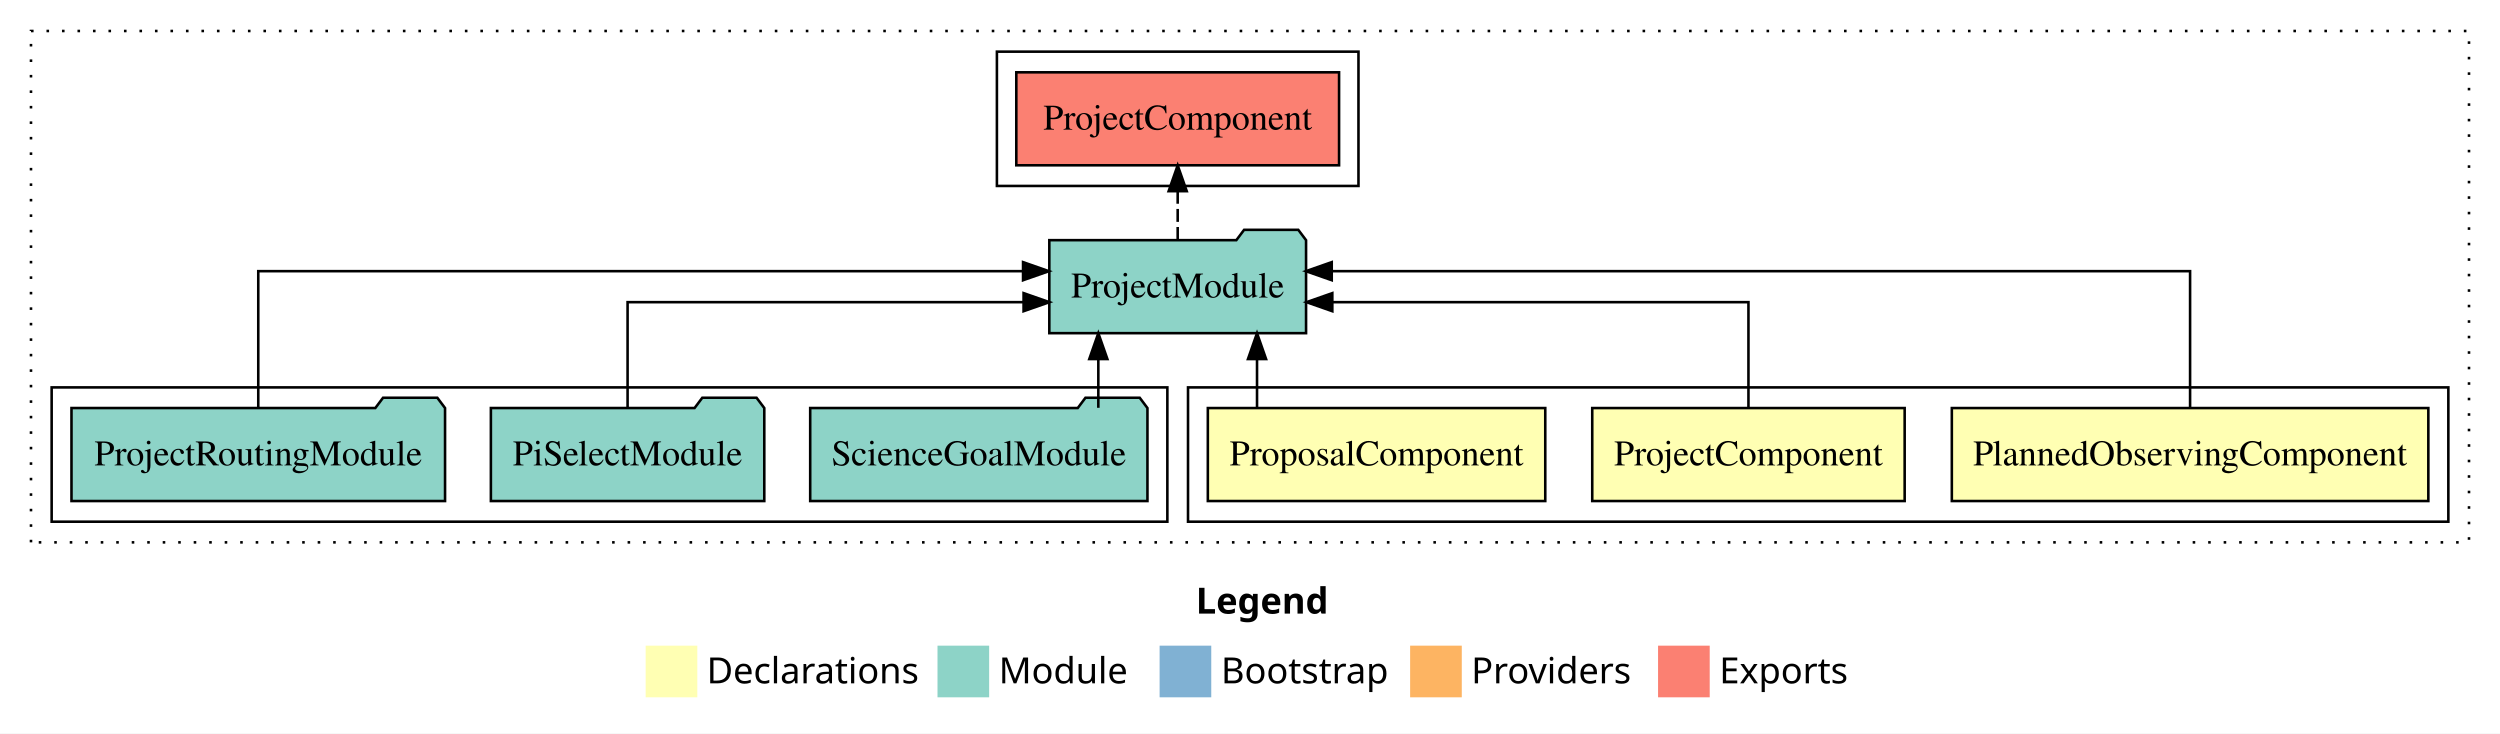
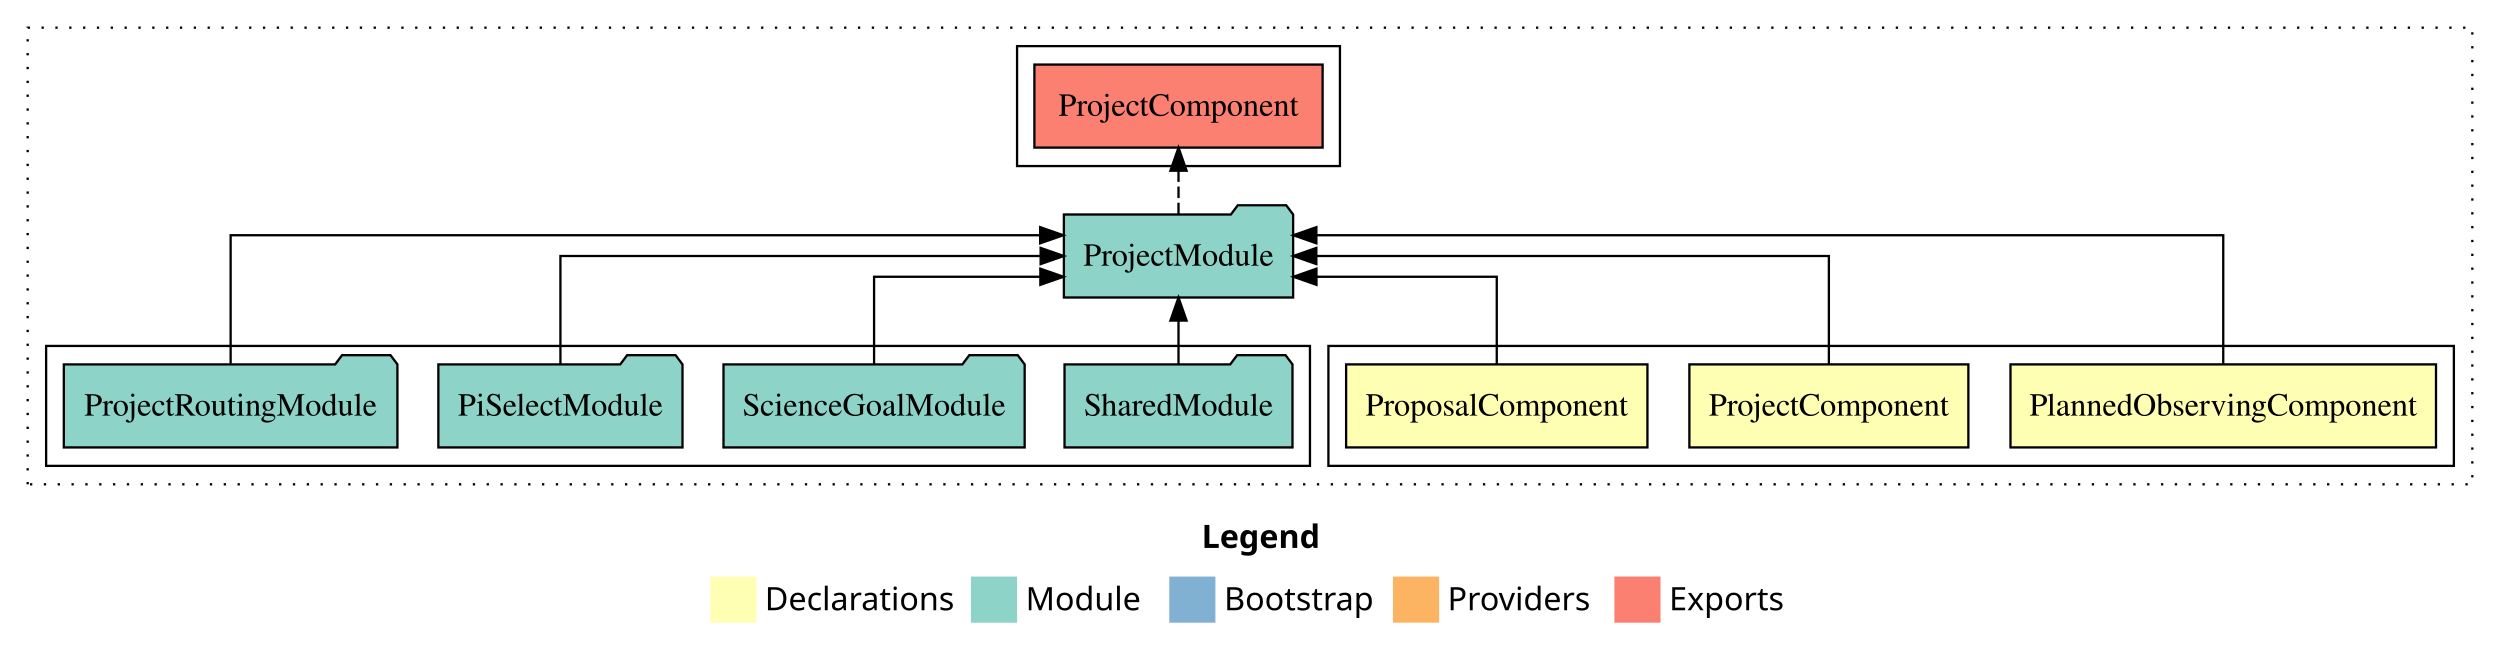
- <svg xmlns="http://www.w3.org/2000/svg" width="968pt" height="284pt" viewBox="0.00 0.00 968.00 284.00">
+ <svg xmlns="http://www.w3.org/2000/svg" width="1084pt" height="284pt" viewBox="0.00 0.00 1084.00 284.00">
  <g id="graph0" class="graph" transform="scale(1 1) rotate(0) translate(4 280)">
-     <polygon fill="#ffffff" stroke="transparent" points="-4,4 -4,-280 964,-280 964,4 -4,4" />
-     <text text-anchor="start" x="459.009" y="-42.4" font-family="sans-serif" font-weight="bold" font-size="14.00" fill="#000000">Legend</text>
-     <polygon fill="#ffffb3" stroke="transparent" points="246,-10 246,-30 266,-30 266,-10 246,-10" />
-     <text text-anchor="start" x="269.629" y="-15.4" font-family="sans-serif" font-size="14.00" fill="#000000">  Declarations</text>
-     <polygon fill="#8dd3c7" stroke="transparent" points="359,-10 359,-30 379,-30 379,-10 359,-10" />
-     <text text-anchor="start" x="382.725" y="-15.4" font-family="sans-serif" font-size="14.00" fill="#000000">  Module</text>
-     <polygon fill="#80b1d3" stroke="transparent" points="445,-10 445,-30 465,-30 465,-10 445,-10" />
-     <text text-anchor="start" x="468.781" y="-15.4" font-family="sans-serif" font-size="14.00" fill="#000000">  Bootstrap</text>
-     <polygon fill="#fdb462" stroke="transparent" points="542,-10 542,-30 562,-30 562,-10 542,-10" />
-     <text text-anchor="start" x="565.673" y="-15.4" font-family="sans-serif" font-size="14.00" fill="#000000">  Providers</text>
-     <polygon fill="#fb8072" stroke="transparent" points="638,-10 638,-30 658,-30 658,-10 638,-10" />
-     <text text-anchor="start" x="661.726" y="-15.4" font-family="sans-serif" font-size="14.00" fill="#000000">  Exports</text>
+     <polygon fill="#ffffff" stroke="transparent" points="-4,4 -4,-280 1080,-280 1080,4 -4,4" />
+     <text text-anchor="start" x="517.009" y="-42.4" font-family="sans-serif" font-weight="bold" font-size="14.00" fill="#000000">Legend</text>
+     <polygon fill="#ffffb3" stroke="transparent" points="304,-10 304,-30 324,-30 324,-10 304,-10" />
+     <text text-anchor="start" x="327.629" y="-15.4" font-family="sans-serif" font-size="14.00" fill="#000000">  Declarations</text>
+     <polygon fill="#8dd3c7" stroke="transparent" points="417,-10 417,-30 437,-30 437,-10 417,-10" />
+     <text text-anchor="start" x="440.725" y="-15.4" font-family="sans-serif" font-size="14.00" fill="#000000">  Module</text>
+     <polygon fill="#80b1d3" stroke="transparent" points="503,-10 503,-30 523,-30 523,-10 503,-10" />
+     <text text-anchor="start" x="526.781" y="-15.4" font-family="sans-serif" font-size="14.00" fill="#000000">  Bootstrap</text>
+     <polygon fill="#fdb462" stroke="transparent" points="600,-10 600,-30 620,-30 620,-10 600,-10" />
+     <text text-anchor="start" x="623.673" y="-15.4" font-family="sans-serif" font-size="14.00" fill="#000000">  Providers</text>
+     <polygon fill="#fb8072" stroke="transparent" points="696,-10 696,-30 716,-30 716,-10 696,-10" />
+     <text text-anchor="start" x="719.726" y="-15.4" font-family="sans-serif" font-size="14.00" fill="#000000">  Exports</text>
    <g id="clust1" class="cluster">
-       <polygon fill="none" stroke="#000000" stroke-dasharray="1,5" points="8,-70 8,-268 952,-268 952,-70 8,-70" />
+       <polygon fill="none" stroke="#000000" stroke-dasharray="1,5" points="8,-70 8,-268 1068,-268 1068,-70 8,-70" />
    </g>
    <g id="clust2" class="cluster">
-       <polygon fill="none" stroke="#000000" points="456,-78 456,-130 944,-130 944,-78 456,-78" />
+       <polygon fill="none" stroke="#000000" points="572,-78 572,-130 1060,-130 1060,-78 572,-78" />
    </g>
    <g id="clust6" class="cluster">
-       <polygon fill="none" stroke="#000000" points="16,-78 16,-130 448,-130 448,-78 16,-78" />
+       <polygon fill="none" stroke="#000000" points="16,-78 16,-130 564,-130 564,-78 16,-78" />
    </g>
    <g id="clust7" class="cluster">
-       <polygon fill="none" stroke="#000000" points="382,-208 382,-260 522,-260 522,-208 382,-208" />
+       <polygon fill="none" stroke="#000000" points="437,-208 437,-260 577,-260 577,-208 437,-208" />
    </g>
    <g id="node1" class="node">
-       <polygon fill="#ffffb3" stroke="#000000" points="936.252,-122 751.748,-122 751.748,-86 936.252,-86 936.252,-122" />
-       <text text-anchor="middle" x="844" y="-99.8" font-family="Times,serif" font-size="14.00" fill="#000000">PlannedObservingComponent</text>
+       <polygon fill="#ffffb3" stroke="#000000" points="1052.252,-122 867.748,-122 867.748,-86 1052.252,-86 1052.252,-122" />
+       <text text-anchor="middle" x="960" y="-99.8" font-family="Times,serif" font-size="14.00" fill="#000000">PlannedObservingComponent</text>
    </g>
    <g id="node4" class="node">
-       <polygon fill="#8dd3c7" stroke="#000000" points="501.704,-187 498.704,-191 477.704,-191 474.704,-187 402.296,-187 402.296,-151 501.704,-151 501.704,-187" />
-       <text text-anchor="middle" x="452" y="-164.8" font-family="Times,serif" font-size="14.00" fill="#000000">ProjectModule</text>
+       <polygon fill="#8dd3c7" stroke="#000000" points="556.704,-187 553.704,-191 532.704,-191 529.704,-187 457.296,-187 457.296,-151 556.704,-151 556.704,-187" />
+       <text text-anchor="middle" x="507" y="-164.8" font-family="Times,serif" font-size="14.00" fill="#000000">ProjectModule</text>
    </g>
    <g id="edge1" class="edge">
-       <path fill="none" stroke="#000000" d="M844,-122.284C844,-143.321 844,-175 844,-175 844,-175 511.647,-175 511.647,-175" />
-       <polygon fill="#000000" stroke="#000000" points="511.647,-171.5 501.647,-175 511.647,-178.5 511.647,-171.5" />
+       <path fill="none" stroke="#000000" d="M960,-122.292C960,-144.206 960,-178 960,-178 960,-178 566.775,-178 566.775,-178" />
+       <polygon fill="#000000" stroke="#000000" points="566.775,-174.5 556.775,-178 566.775,-181.5 566.775,-174.5" />
    </g>
    <g id="node2" class="node">
-       <polygon fill="#ffffb3" stroke="#000000" points="733.486,-122 612.514,-122 612.514,-86 733.486,-86 733.486,-122" />
-       <text text-anchor="middle" x="673" y="-99.8" font-family="Times,serif" font-size="14.00" fill="#000000">ProjectComponent</text>
+       <polygon fill="#ffffb3" stroke="#000000" points="849.486,-122 728.514,-122 728.514,-86 849.486,-86 849.486,-122" />
+       <text text-anchor="middle" x="789" y="-99.8" font-family="Times,serif" font-size="14.00" fill="#000000">ProjectComponent</text>
    </g>
    <g id="edge2" class="edge">
-       <path fill="none" stroke="#000000" d="M673,-122.022C673,-139.373 673,-163 673,-163 673,-163 511.872,-163 511.872,-163" />
-       <polygon fill="#000000" stroke="#000000" points="511.872,-159.5 501.872,-163 511.872,-166.5 511.872,-159.5" />
+       <path fill="none" stroke="#000000" d="M789,-122.106C789,-141.339 789,-169 789,-169 789,-169 566.767,-169 566.767,-169" />
+       <polygon fill="#000000" stroke="#000000" points="566.767,-165.5 556.767,-169 566.767,-172.5 566.767,-165.5" />
    </g>
    <g id="node3" class="node">
-       <polygon fill="#ffffb3" stroke="#000000" points="594.326,-122 463.674,-122 463.674,-86 594.326,-86 594.326,-122" />
-       <text text-anchor="middle" x="529" y="-99.8" font-family="Times,serif" font-size="14.00" fill="#000000">ProposalComponent</text>
+       <polygon fill="#ffffb3" stroke="#000000" points="710.326,-122 579.674,-122 579.674,-86 710.326,-86 710.326,-122" />
+       <text text-anchor="middle" x="645" y="-99.8" font-family="Times,serif" font-size="14.00" fill="#000000">ProposalComponent</text>
    </g>
    <g id="edge3" class="edge">
-       <path fill="none" stroke="#000000" d="M482.719,-122.106C482.719,-122.106 482.719,-140.991 482.719,-140.991" />
-       <polygon fill="#000000" stroke="#000000" points="479.22,-140.991 482.719,-150.991 486.22,-140.991 479.22,-140.991" />
+       <path fill="none" stroke="#000000" d="M645,-122.027C645,-138.398 645,-160 645,-160 645,-160 566.821,-160 566.821,-160" />
+       <polygon fill="#000000" stroke="#000000" points="566.821,-156.5 556.821,-160 566.821,-163.5 566.821,-156.5" />
    </g>
-     <g id="node8" class="node">
-       <polygon fill="#fb8072" stroke="#000000" points="514.487,-252 389.513,-252 389.513,-216 514.487,-216 514.487,-252" />
-       <text text-anchor="middle" x="452" y="-229.8" font-family="Times,serif" font-size="14.00" fill="#000000">ProjectComponent </text>
+     <g id="node9" class="node">
+       <polygon fill="#fb8072" stroke="#000000" points="569.487,-252 444.513,-252 444.513,-216 569.487,-216 569.487,-252" />
+       <text text-anchor="middle" x="507" y="-229.8" font-family="Times,serif" font-size="14.00" fill="#000000">ProjectComponent </text>
    </g>
-     <g id="edge7" class="edge">
-       <path fill="none" stroke="#000000" stroke-dasharray="5,2" d="M452,-187.106C452,-187.106 452,-205.991 452,-205.991" />
-       <polygon fill="#000000" stroke="#000000" points="448.5,-205.991 452,-215.991 455.5,-205.991 448.5,-205.991" />
+     <g id="edge8" class="edge">
+       <path fill="none" stroke="#000000" stroke-dasharray="5,2" d="M507,-187.106C507,-187.106 507,-205.991 507,-205.991" />
+       <polygon fill="#000000" stroke="#000000" points="503.5,-205.991 507,-215.991 510.5,-205.991 503.5,-205.991" />
    </g>
    <g id="node5" class="node">
+       <polygon fill="#8dd3c7" stroke="#000000" points="556.423,-122 553.423,-126 532.423,-126 529.423,-122 457.577,-122 457.577,-86 556.423,-86 556.423,-122" />
+       <text text-anchor="middle" x="507" y="-99.8" font-family="Times,serif" font-size="14.00" fill="#000000">SharedModule</text>
+     </g>
+     <g id="edge4" class="edge">
+       <path fill="none" stroke="#000000" d="M507,-122.106C507,-122.106 507,-140.991 507,-140.991" />
+       <polygon fill="#000000" stroke="#000000" points="503.5,-140.991 507,-150.991 510.5,-140.991 503.5,-140.991" />
+     </g>
+     <g id="node6" class="node">
      <polygon fill="#8dd3c7" stroke="#000000" points="440.293,-122 437.293,-126 416.293,-126 413.293,-122 309.707,-122 309.707,-86 440.293,-86 440.293,-122" />
      <text text-anchor="middle" x="375" y="-99.8" font-family="Times,serif" font-size="14.00" fill="#000000">ScienceGoalModule</text>
    </g>
-     <g id="edge4" class="edge">
-       <path fill="none" stroke="#000000" d="M421.272,-122.106C421.272,-122.106 421.272,-140.991 421.272,-140.991" />
-       <polygon fill="#000000" stroke="#000000" points="417.772,-140.991 421.272,-150.991 424.772,-140.991 417.772,-140.991" />
+     <g id="edge5" class="edge">
+       <path fill="none" stroke="#000000" d="M375,-122.027C375,-138.398 375,-160 375,-160 375,-160 447.096,-160 447.096,-160" />
+       <polygon fill="#000000" stroke="#000000" points="447.096,-163.5 457.096,-160 447.096,-156.5 447.096,-163.5" />
    </g>
-     <g id="node6" class="node">
+     <g id="node7" class="node">
      <polygon fill="#8dd3c7" stroke="#000000" points="291.932,-122 288.932,-126 267.932,-126 264.932,-122 186.069,-122 186.069,-86 291.932,-86 291.932,-122" />
      <text text-anchor="middle" x="239" y="-99.8" font-family="Times,serif" font-size="14.00" fill="#000000">PiSelectModule</text>
    </g>
-     <g id="edge5" class="edge">
-       <path fill="none" stroke="#000000" d="M239,-122.022C239,-139.373 239,-163 239,-163 239,-163 392.33,-163 392.33,-163" />
-       <polygon fill="#000000" stroke="#000000" points="392.33,-166.5 402.33,-163 392.33,-159.5 392.33,-166.5" />
+     <g id="edge6" class="edge">
+       <path fill="none" stroke="#000000" d="M239,-122.106C239,-141.339 239,-169 239,-169 239,-169 447.219,-169 447.219,-169" />
+       <polygon fill="#000000" stroke="#000000" points="447.219,-172.5 457.219,-169 447.219,-165.5 447.219,-172.5" />
    </g>
-     <g id="node7" class="node">
+     <g id="node8" class="node">
      <polygon fill="#8dd3c7" stroke="#000000" points="168.322,-122 165.322,-126 144.322,-126 141.322,-122 23.678,-122 23.678,-86 168.322,-86 168.322,-122" />
      <text text-anchor="middle" x="96" y="-99.8" font-family="Times,serif" font-size="14.00" fill="#000000">ProjectRoutingModule</text>
    </g>
-     <g id="edge6" class="edge">
-       <path fill="none" stroke="#000000" d="M96,-122.284C96,-143.321 96,-175 96,-175 96,-175 392.125,-175 392.125,-175" />
-       <polygon fill="#000000" stroke="#000000" points="392.125,-178.5 402.125,-175 392.125,-171.5 392.125,-178.5" />
+     <g id="edge7" class="edge">
+       <path fill="none" stroke="#000000" d="M96,-122.292C96,-144.206 96,-178 96,-178 96,-178 447.014,-178 447.014,-178" />
+       <polygon fill="#000000" stroke="#000000" points="447.014,-181.5 457.014,-178 447.014,-174.5 447.014,-181.5" />
    </g>
  </g>
</svg>
